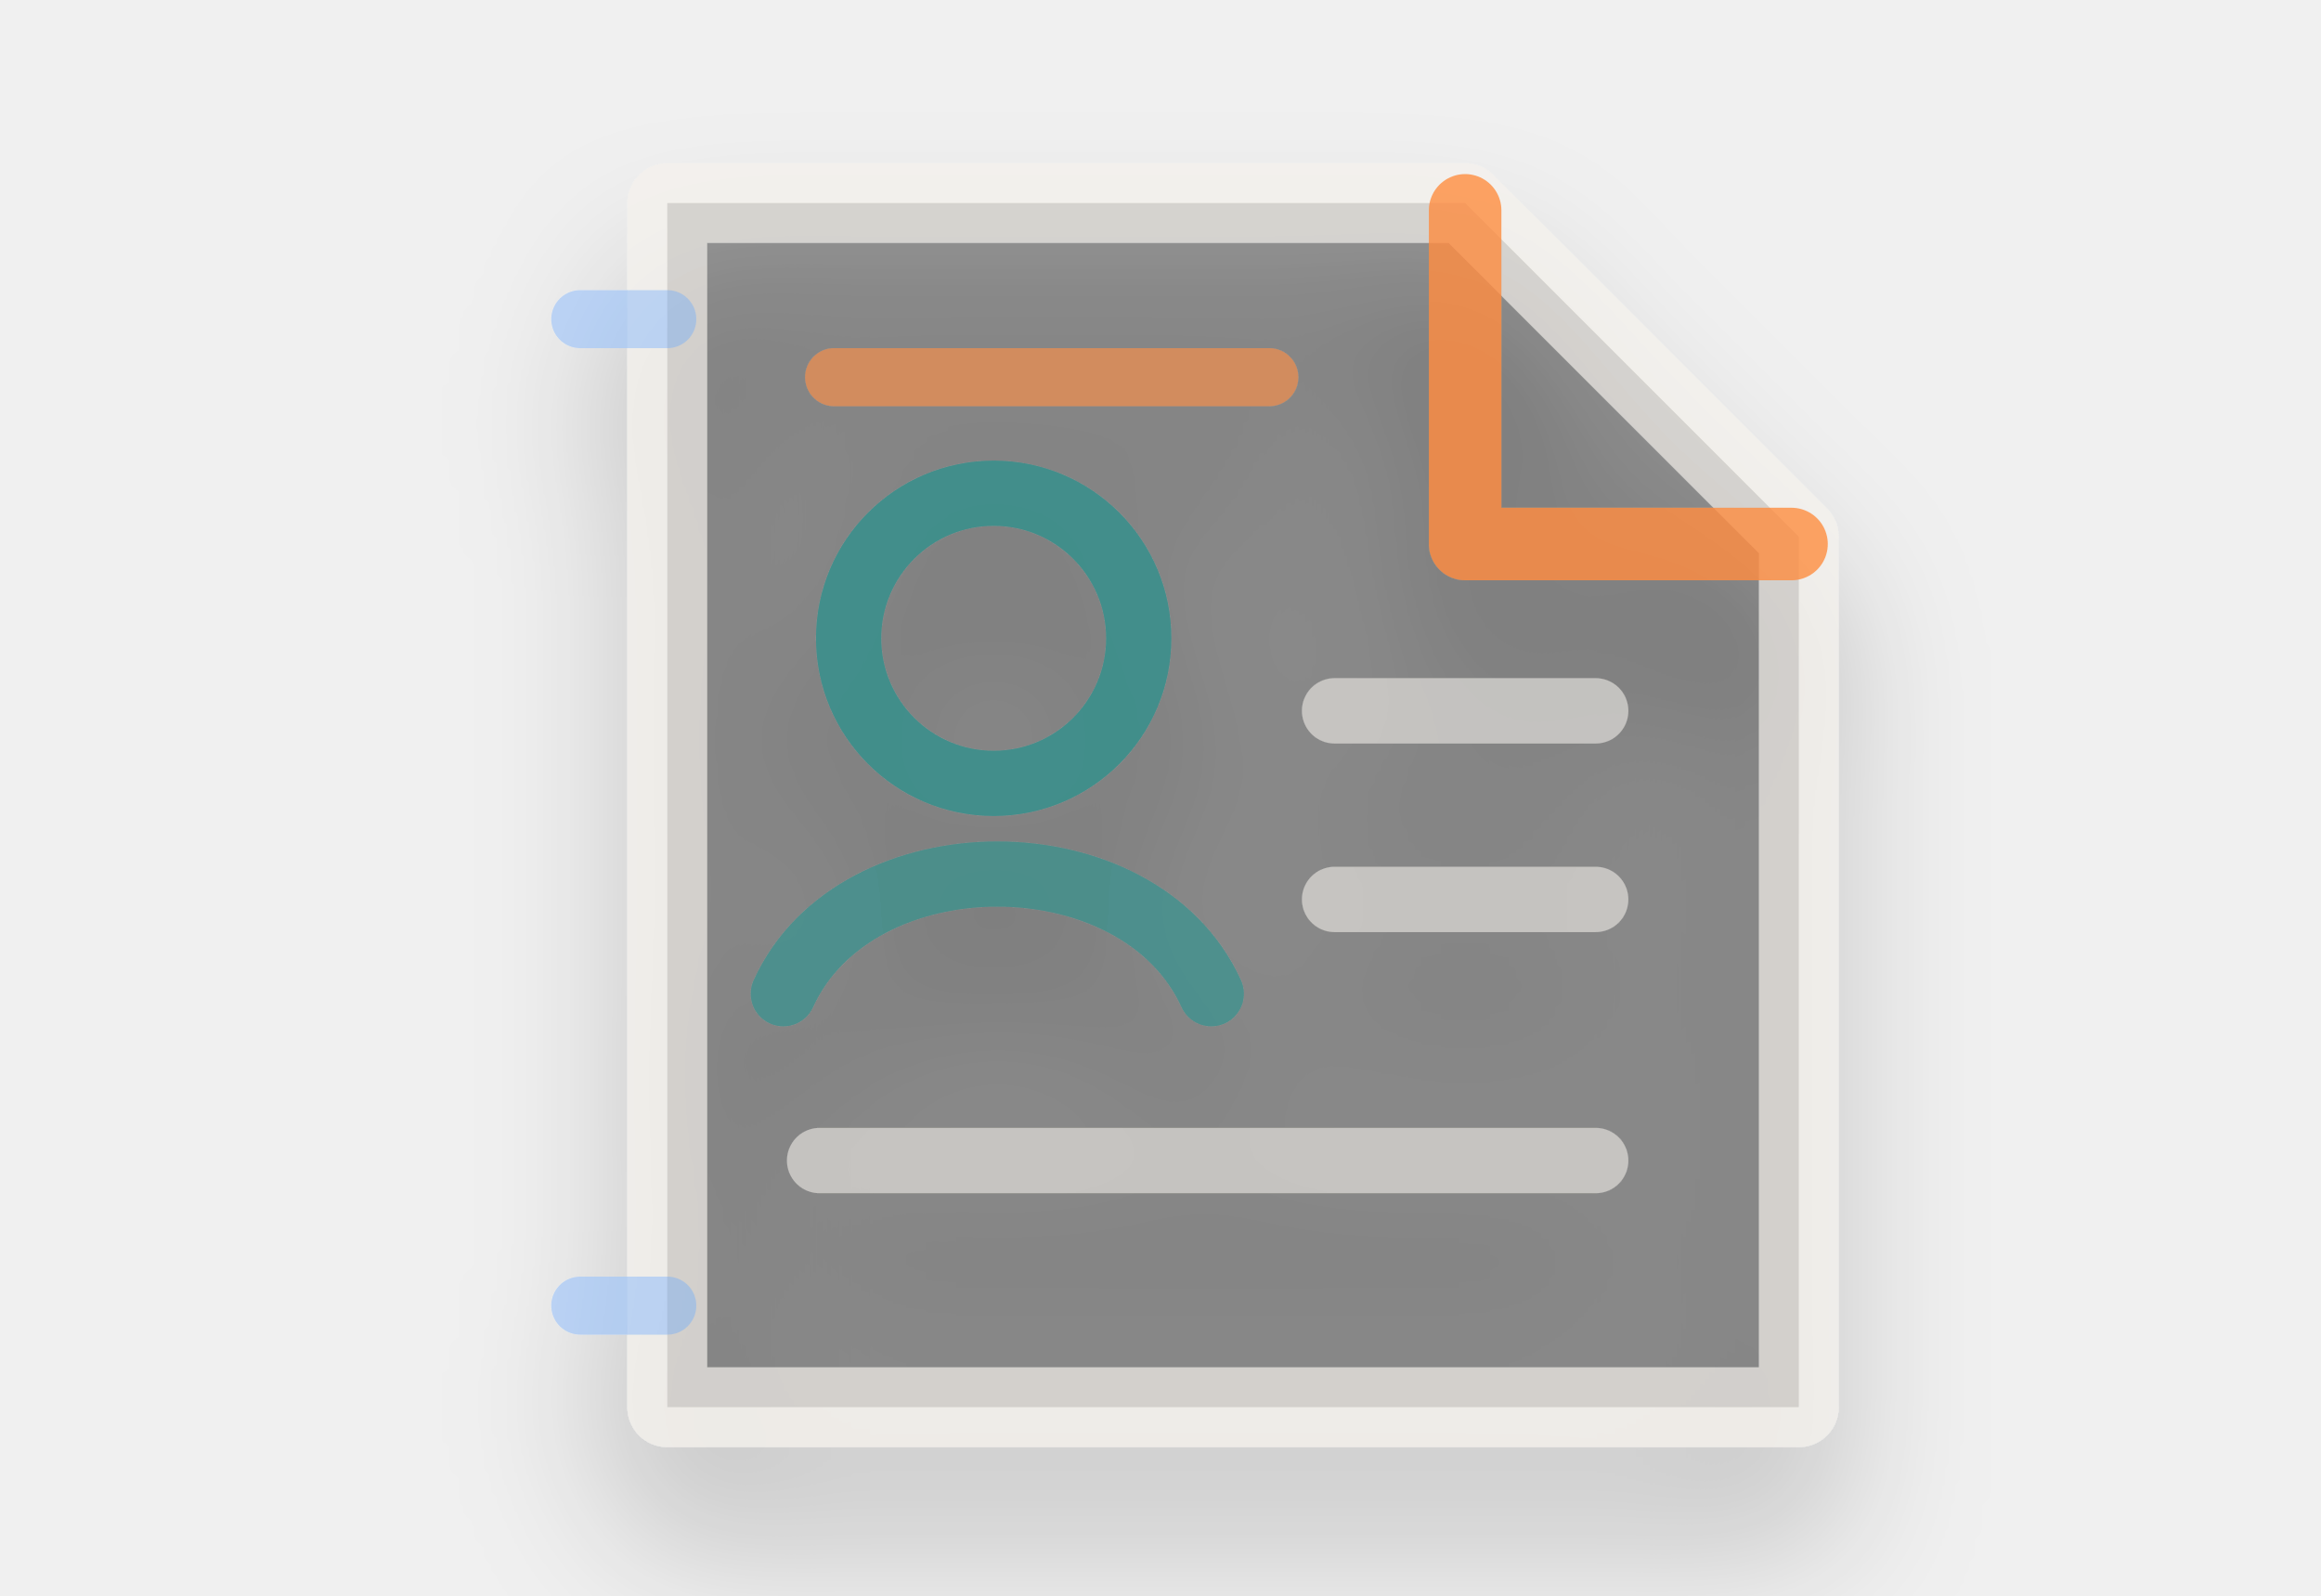
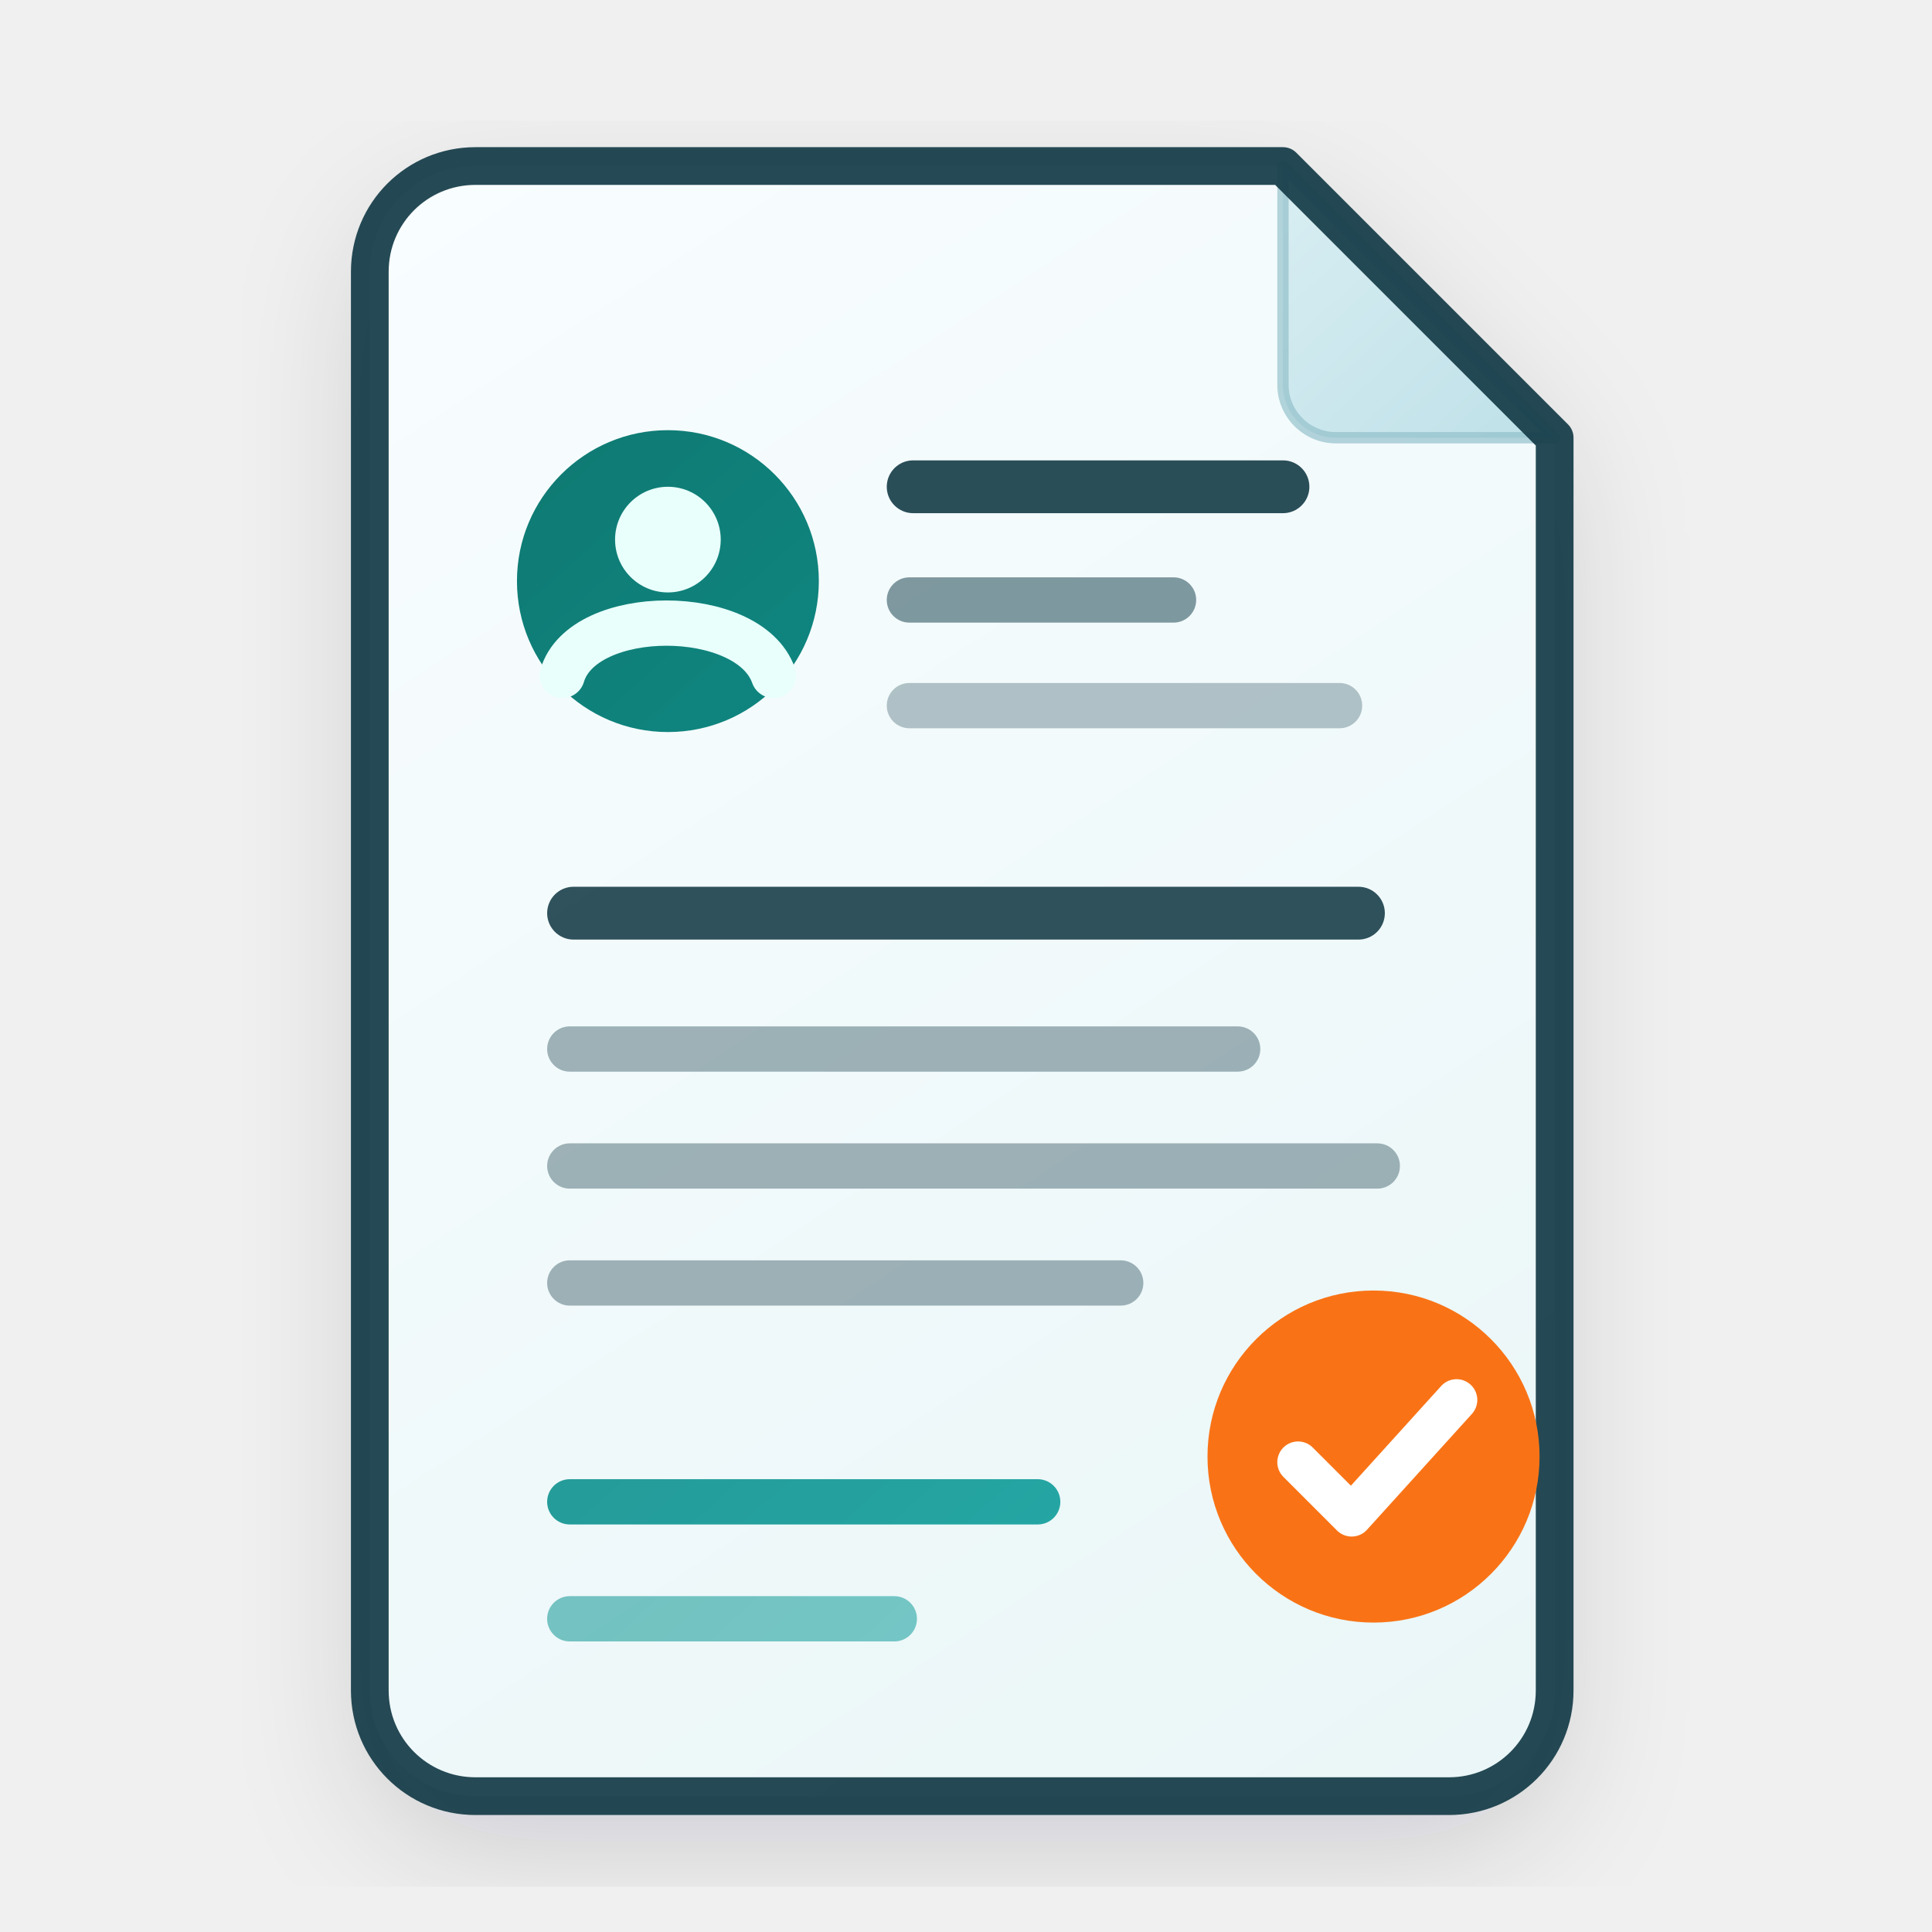
- <svg xmlns="http://www.w3.org/2000/svg" viewBox="0 0 320 220" role="img" aria-label="Stylized resume document">
+ <svg xmlns="http://www.w3.org/2000/svg" viewBox="0 0 512 512" role="img" aria-labelledby="title desc">
  <defs>
-     <filter id="shadow" x="-20%" y="-20%" width="140%" height="150%">
-       <feDropShadow dx="0" dy="14" stdDeviation="10" flood-color="#000000" flood-opacity="0.28" />
+     <linearGradient id="paper" x1="120" y1="42" x2="400" y2="470" gradientUnits="userSpaceOnUse">
+       <stop offset="0" stop-color="#F8FDFF" />
+       <stop offset="1" stop-color="#EAF6F7" />
+     </linearGradient>
+     <linearGradient id="fold" x1="342" y1="46" x2="431" y2="142" gradientUnits="userSpaceOnUse">
+       <stop offset="0" stop-color="#D8EEF2" />
+       <stop offset="1" stop-color="#B6DCE5" />
+     </linearGradient>
+     <linearGradient id="accent" x1="108" y1="100" x2="383" y2="408" gradientUnits="userSpaceOnUse">
+       <stop offset="0" stop-color="#0F766E" />
+       <stop offset="1" stop-color="#0EA5A4" />
+     </linearGradient>
+     <filter id="shadow" x="64" y="20" width="384" height="480" filterUnits="userSpaceOnUse" color-interpolation-filters="sRGB">
+       <feDropShadow dx="0" dy="12" stdDeviation="18" flood-color="#0F172A" flood-opacity="0.16" />
    </filter>
  </defs>
-   <g fill="none" stroke-linecap="round" stroke-linejoin="round" filter="url(#shadow)">
-     <path d="M92 28 H202 L248 74 V194 H92 Z" fill="#101010" fill-opacity="0.36" stroke="#f4f1ea" stroke-opacity="0.64" stroke-width="11" />
-     <path d="M202 29 V75 H247" stroke="#ff8a3d" stroke-opacity="0.78" stroke-width="10" />
-     <circle cx="137" cy="88" r="20" stroke="#2d8f8b" stroke-opacity="0.78" stroke-width="9" />
-     <path d="M108 137 C118 115 157 115 167 137" stroke="#2d8f8b" stroke-opacity="0.65" stroke-width="9" />
-     <path d="M184 98 H220 M184 124 H220 M113 160 H220" stroke="#f4f1ea" stroke-opacity="0.52" stroke-width="9" />
-     <path d="M115 52 H175" stroke="#ff8a3d" stroke-opacity="0.58" stroke-width="8" />
-     <path d="M80 44 H92 M80 180 H92" stroke="#6aa9ff" stroke-opacity="0.38" stroke-width="8" />
+   <g filter="url(#shadow)">
+     <path d="M126 44h214l72 72v332c0 15.5-12.5 28-28 28H126c-15.5 0-28-12.5-28-28V72c0-15.5 12.5-28 28-28z" fill="url(#paper)" />
+     <path d="M340 44v58c0 7.7 6.3 14 14 14h58L340 44z" fill="url(#fold)" />
+     <path d="M354 116c-7.7 0-14-6.3-14-14V44l72 72h-58z" fill="none" stroke="#8DBDC8" stroke-width="3" stroke-linejoin="round" opacity="0.65" />
  </g>
+   <path d="M126 44h214l72 72v332c0 15.5-12.5 28-28 28H126c-15.5 0-28-12.5-28-28V72c0-15.5 12.5-28 28-28z" fill="none" stroke="#143B46" stroke-width="10" stroke-linejoin="round" opacity="0.92" />
+   <circle cx="177" cy="154" r="40" fill="url(#accent)" />
+   <circle cx="177" cy="143" r="14" fill="#E9FFFB" />
+   <path d="M149 179c5.5-18.5 49.5-18.5 56 0" fill="none" stroke="#E9FFFB" stroke-width="12" stroke-linecap="round" />
+   <rect x="235" y="122" width="112" height="14" rx="7" fill="#143B46" opacity="0.9" />
+   <rect x="235" y="153" width="82" height="12" rx="6" fill="#5E7C85" opacity="0.78" />
+   <rect x="235" y="181" width="126" height="12" rx="6" fill="#5E7C85" opacity="0.45" />
+   <rect x="145" y="235" width="222" height="14" rx="7" fill="#143B46" opacity="0.88" />
+   <rect x="145" y="272" width="189" height="12" rx="6" fill="#5E7C85" opacity="0.58" />
+   <rect x="145" y="303" width="226" height="12" rx="6" fill="#5E7C85" opacity="0.58" />
+   <rect x="145" y="334" width="158" height="12" rx="6" fill="#5E7C85" opacity="0.58" />
+   <g transform="translate(320 342)">
+     <circle cx="44" cy="44" r="44" fill="#F97316" />
+     <path d="M24 45.5l14.2 14.2L66 29" fill="none" stroke="#FFFFFF" stroke-width="11" stroke-linecap="round" stroke-linejoin="round" />
+   </g>
+   <rect x="145" y="392" width="136" height="12" rx="6" fill="url(#accent)" opacity="0.9" />
+   <rect x="145" y="423" width="98" height="12" rx="6" fill="url(#accent)" opacity="0.55" />
</svg>
